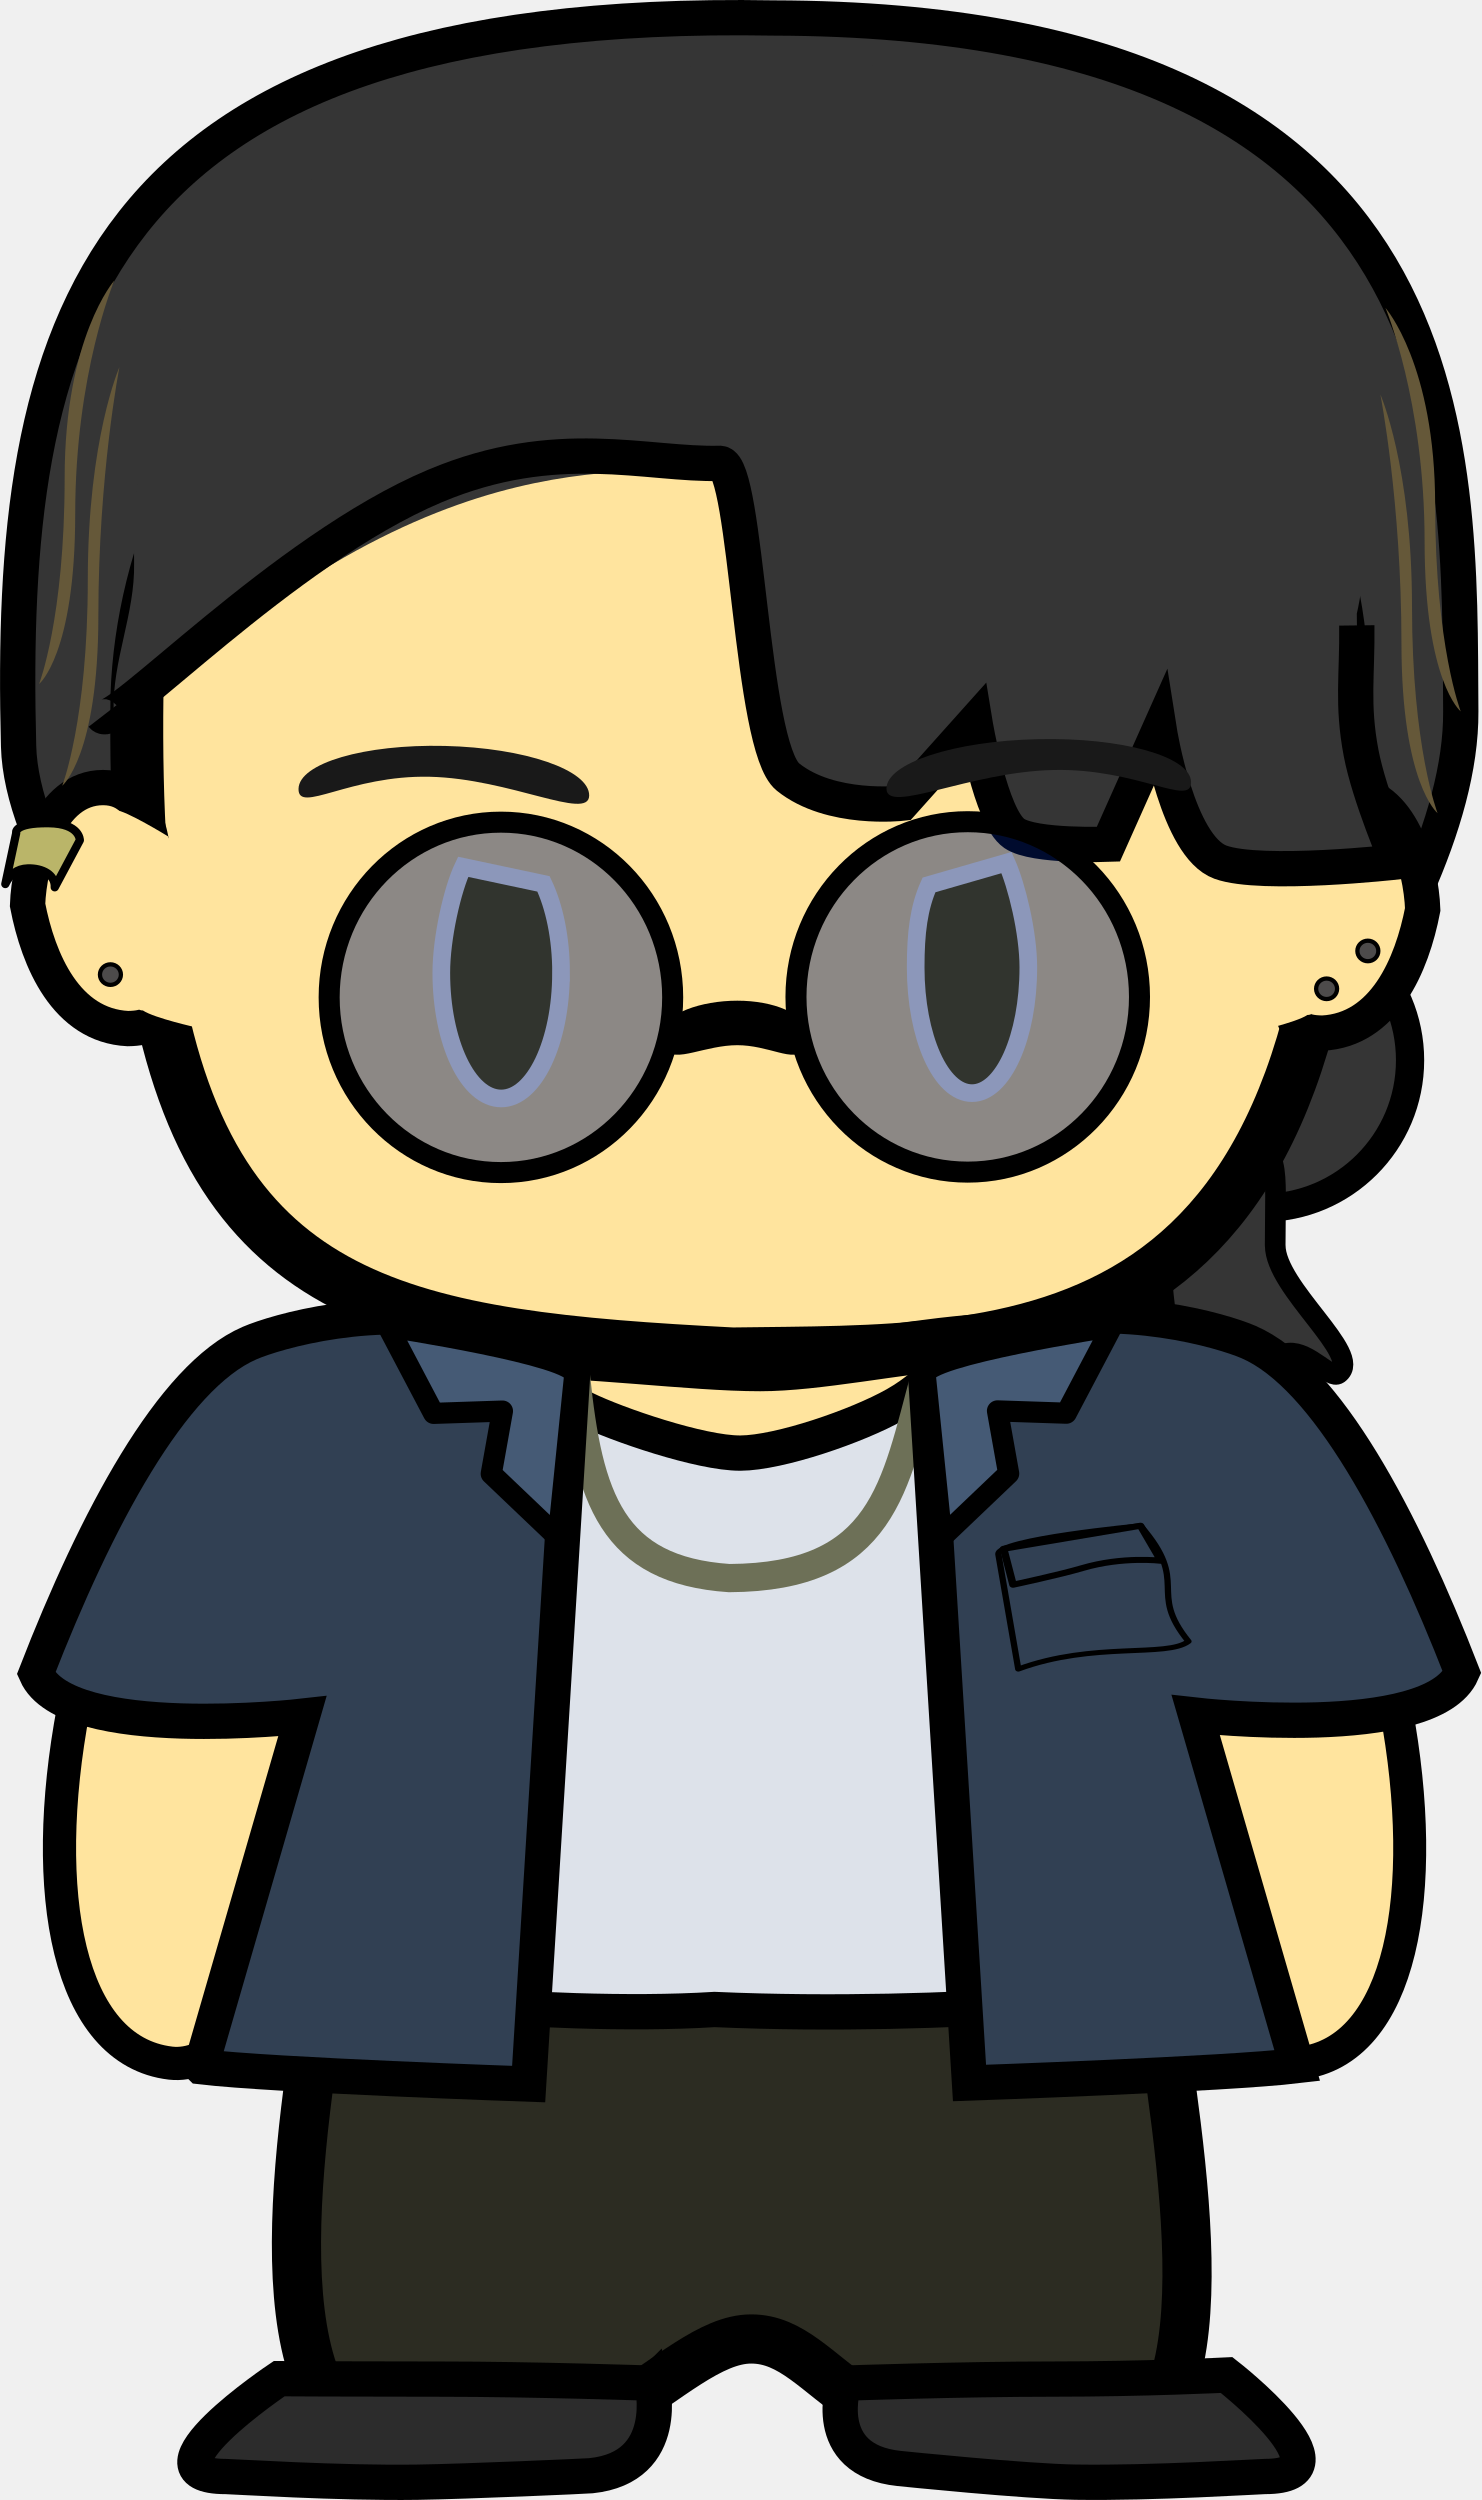
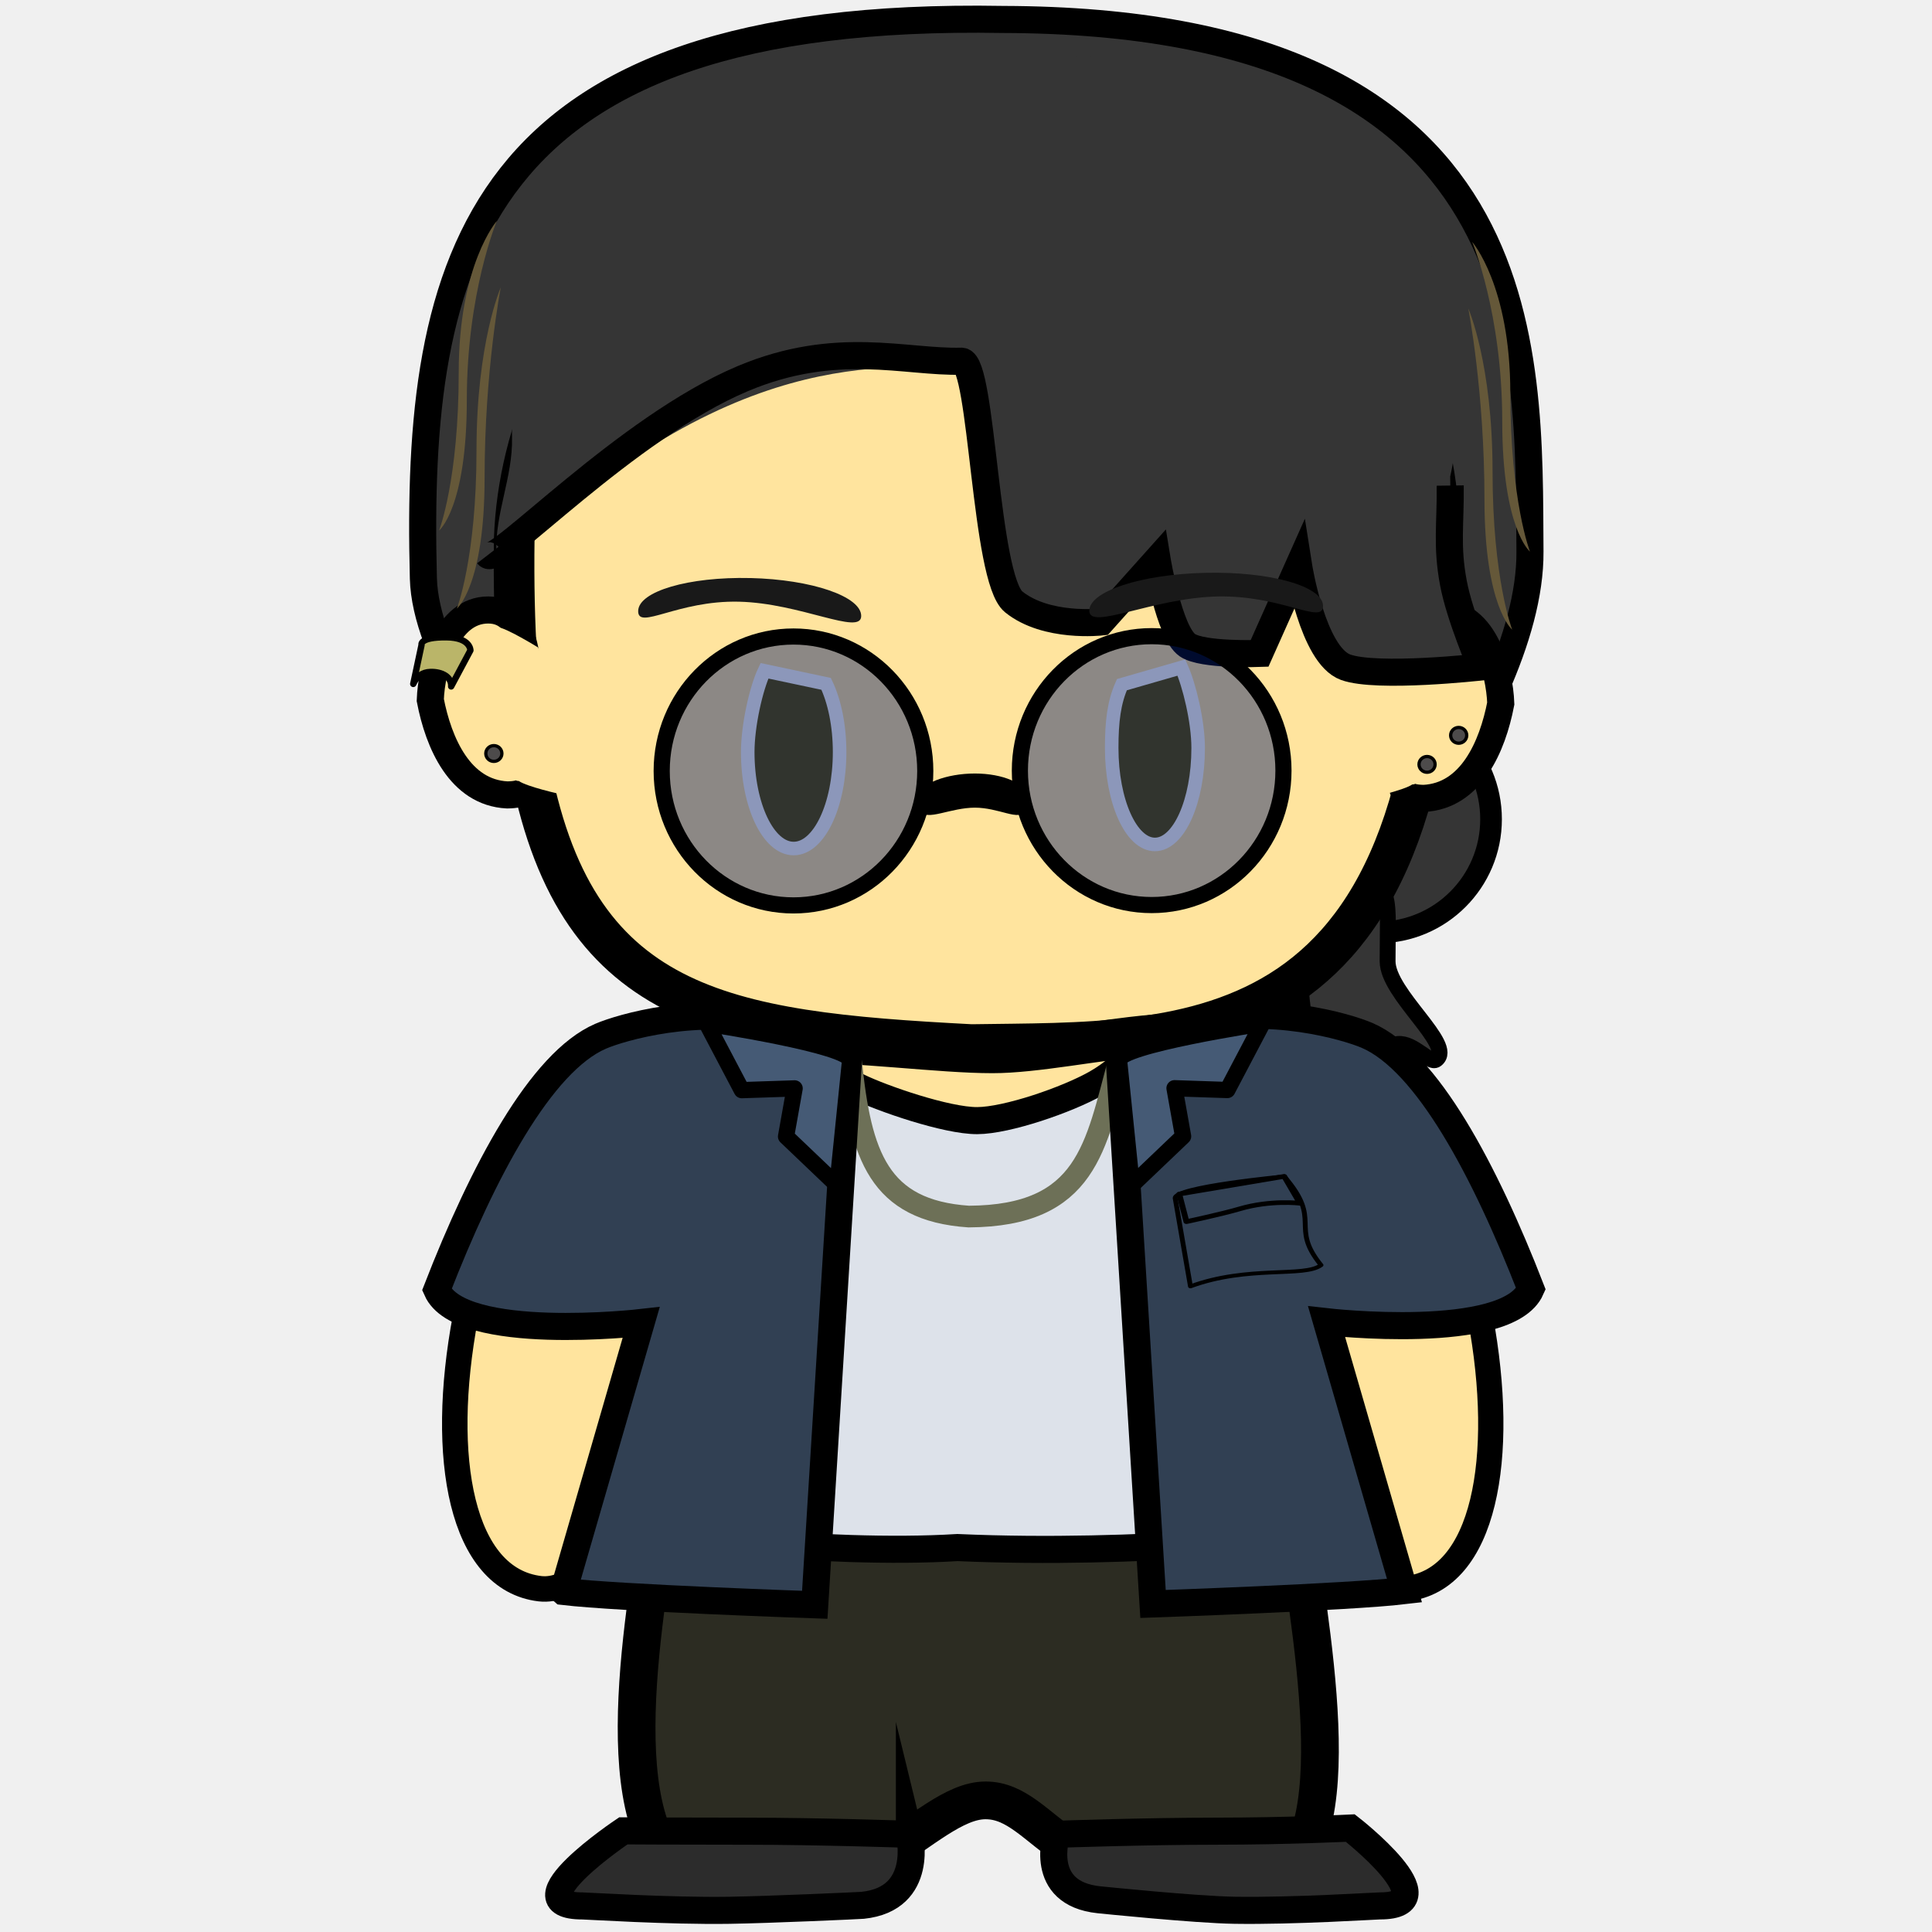
- <svg xmlns="http://www.w3.org/2000/svg" version="1.1" width="41.97" height="70.841" viewBox="0 0 41.97 70.841" id="svg901">
+ <svg xmlns="http://www.w3.org/2000/svg" version="1.1" width="85" height="85" viewBox="0 0 85 85" id="svg901">
  <defs id="defs905" />
-   <g transform="translate(-218.5279,-142.6972)" id="g899">
-     <path id="path1050-1" style="fill:#ffe49e;fill-opacity:1;stroke:#000000;stroke-width:0.941;stroke-linejoin:round;stroke-miterlimit:10;stroke-dasharray:none;stroke-opacity:1" d="m 220.607,191.131 c -0.981,5.199 -0.155,9.687 2.756,10.028 2.219,0.26 5.096,-4.743 5.096,-9.857 0,-1.959 1.362,-5.603 1.427,-7.471 0.105,-3.008 0.508,-3.517 -2.598,-3.069 -3.126,0.451 -5.737,5.368 -6.681,10.369 z" />
-     <path d="m 251.309,198.926 c 0.625,4.641 2.237,13.013 -1.745,13.31 -6.909,0.516 -7.468,-3.261 -9.75,-3.261 -2.281,0 -4.804,4.587 -10.212,3.219 -3.932,-0.995 -2.571,-8.993 -1.843,-13.674" data-paper-data="{&quot;origPos&quot;:null,&quot;index&quot;:null}" fill="#22262c" stroke="#000000" stroke-width="1.394" id="path871" style="mix-blend-mode:normal;fill:#2c2c22;fill-opacity:1;fill-rule:nonzero;stroke-linecap:butt;stroke-linejoin:miter;stroke-miterlimit:10;stroke-dasharray:none;stroke-dashoffset:0" />
-     <path d="m 259.921,162.857 c 0.043,6.276 -8.276,15.467 -8.276,15.467 -6.09,3.038 -15.943,2.518 -21.989,0.96 0,0 -10.457,-9.903 -10.601,-15.437 -0.305,-11.731 1.808,-20.988 21.407,-20.64 19.925,0.054 19.408,12.179 19.459,19.651 z" data-paper-data="{&quot;index&quot;:null}" fill="#353535" stroke="#000000" stroke-width="1" id="path877" style="mix-blend-mode:normal;fill-rule:nonzero;stroke-linecap:butt;stroke-linejoin:miter;stroke-miterlimit:10;stroke-dasharray:none;stroke-dashoffset:0" />
-     <path id="path1329" style="fill:#353535;fill-opacity:1;stroke:#000000;stroke-width:0.8;stroke-linejoin:round;stroke-miterlimit:4;stroke-dasharray:none;stroke-opacity:1" d="m 258.484,172.741 a 4.182,4.182 0 0 1 -4.182,4.182 4.182,4.182 0 0 1 -4.182,-4.182 4.182,4.182 0 0 1 4.182,-4.182 4.182,4.182 0 0 1 4.182,4.182 z" />
-     <path id="path1329-8" style="fill:#353535;fill-opacity:1;stroke:#000000;stroke-width:0.586;stroke-linejoin:round;stroke-miterlimit:4;stroke-dasharray:none;stroke-opacity:1" d="m 254.663,177.987 c 0,1.217 2.502,3.103 1.793,3.632 -0.228,0.17 -0.836,-0.63 -1.41,-0.578 -0.578,0.053 -0.569,0.873 -0.835,1.042 -0.333,0.213 -0.696,-0.404 -1.094,-0.721 -0.179,-0.143 -0.615,1.231 -0.787,1.048 -0.641,-0.683 -0.918,-3.183 -0.918,-4.423 0,-2.31 0.962,-2.859 2.201,-2.859 1.239,0 1.049,0.549 1.049,2.859 z" />
-     <path d="m 239.286,181.063 c -9.208,-0.481 -14.701,-1.277 -16.352,-10.536 -0.392,-2.199 -0.567,-4.875 -0.525,-8.137 0.284,-8.178 7.65,-16.327 17.591,-16.327 10.014,0 16.503,8.429 16.575,16.174 0.178,19.359 -9.209,18.709 -17.289,18.826 z" data-paper-data="{&quot;index&quot;:null}" fill="#ffe49e" stroke="#000000" stroke-width="1.5" id="path879" style="mix-blend-mode:normal;fill:#ffe49e;fill-opacity:1;fill-rule:nonzero;stroke-linecap:butt;stroke-linejoin:miter;stroke-miterlimit:10;stroke-dasharray:none;stroke-dashoffset:0" />
-     <g id="g971-5" transform="matrix(-1,0,0,1,478.1515,0.1280181)">
+   <g transform="translate(-218.5279,-142.6971)" id="g899">
+     <path id="path1050-1" style="fill:#ffe49e;fill-opacity:1;stroke:#000000;stroke-width:1.12;stroke-linejoin:round;stroke-miterlimit:10;stroke-dasharray:none;stroke-opacity:1" d="m 239.005,200.647 c -1.169,6.194 -0.184,11.54 3.283,11.947 2.643,0.31 6.071,-5.651 6.071,-11.743 0,-2.334 1.623,-6.675 1.7,-8.901 0.125,-3.583 0.606,-4.19 -3.094,-3.656 -3.724,0.537 -6.835,6.395 -7.959,12.353 z" />
+     <path d="m 275.581,209.934 c 0.745,5.528 2.665,15.502 -2.079,15.857 -8.231,0.615 -8.897,-3.885 -11.615,-3.885 -2.718,0 -5.723,5.464 -12.166,3.834 -4.685,-1.185 -3.063,-10.714 -2.195,-16.291" data-paper-data="{&quot;origPos&quot;:null,&quot;index&quot;:null}" fill="#22262c" stroke="#000000" stroke-width="1.66" id="path871" style="mix-blend-mode:normal;fill:#2c2c22;fill-opacity:1;fill-rule:nonzero;stroke-linecap:butt;stroke-linejoin:miter;stroke-miterlimit:10;stroke-dasharray:none;stroke-dashoffset:0" />
+     <path d="m 285.84,166.964 c 0.051,7.477 -9.86,18.426 -9.86,18.426 -7.255,3.62 -18.993,2.999 -26.196,1.143 0,0 -12.457,-11.798 -12.629,-18.391 -0.364,-13.975 2.155,-25.003 25.503,-24.589 23.736,0.065 23.121,14.509 23.182,23.41 z" data-paper-data="{&quot;index&quot;:null}" fill="#353535" stroke="#000000" stroke-width="1.191" id="path877" style="mix-blend-mode:normal;fill-rule:nonzero;stroke-linecap:butt;stroke-linejoin:miter;stroke-miterlimit:10;stroke-dasharray:none;stroke-dashoffset:0" />
+     <path id="path1329" style="fill:#353535;fill-opacity:1;stroke:#000000;stroke-width:0.953;stroke-linejoin:round;stroke-miterlimit:4;stroke-dasharray:none;stroke-opacity:1" d="m 284.128,178.739 a 4.982,4.982 0 0 1 -4.982,4.982 4.982,4.982 0 0 1 -4.982,-4.982 4.982,4.982 0 0 1 4.982,-4.982 4.982,4.982 0 0 1 4.982,4.982 z" />
+     <path id="path1329-8" style="fill:#353535;fill-opacity:1;stroke:#000000;stroke-width:0.698;stroke-linejoin:round;stroke-miterlimit:4;stroke-dasharray:none;stroke-opacity:1" d="m 279.576,184.989 c 0,1.45 2.981,3.697 2.136,4.327 -0.272,0.203 -0.995,-0.751 -1.68,-0.688 -0.689,0.063 -0.678,1.04 -0.994,1.242 -0.397,0.253 -0.83,-0.482 -1.304,-0.859 -0.214,-0.17 -0.732,1.466 -0.937,1.248 -0.764,-0.814 -1.093,-3.792 -1.093,-5.269 0,-2.752 1.146,-3.406 2.622,-3.406 1.476,0 1.25,0.655 1.25,3.406 z" />
+     <path d="m 261.257,188.653 c -10.969,-0.573 -17.514,-1.521 -19.48,-12.552 -0.467,-2.619 -0.676,-5.807 -0.625,-9.694 0.338,-9.743 9.113,-19.451 20.956,-19.451 11.93,0 19.661,10.042 19.746,19.269 0.213,23.063 -10.97,22.289 -20.597,22.427 z" data-paper-data="{&quot;index&quot;:null}" fill="#ffe49e" stroke="#000000" stroke-width="1.787" id="path879" style="mix-blend-mode:normal;fill:#ffe49e;fill-opacity:1;fill-rule:nonzero;stroke-linecap:butt;stroke-linejoin:miter;stroke-miterlimit:10;stroke-dasharray:none;stroke-dashoffset:0" />
+     <g id="g971-5" transform="matrix(-1.191325,0,0,1.191325,545.8238,-26.89896)">
      <path d="m 222.15,171.844 c -1.745,-0.088 -2.534,-1.913 -2.841,-3.504 0.043,-1.217 0.617,-3.326 2.139,-3.326 1.534,0 1.482,2.278 1.472,3.431 -0.025,2.747 0.467,3.381 -0.77,3.399 z" data-paper-data="{&quot;index&quot;:null}" fill="#ffe49e" stroke="#000000" stroke-width="0.226" id="path879-9-3" style="mix-blend-mode:normal;fill-rule:nonzero;stroke-width:1;stroke-linecap:butt;stroke-linejoin:miter;stroke-miterlimit:10;stroke-dasharray:none;stroke-dashoffset:0" />
      <path id="path966-7" style="fill:#ffe49e;fill-opacity:1;stroke:none;stroke-width:1;stroke-linejoin:round;stroke-miterlimit:10;stroke-dasharray:none" transform="rotate(-1.660282)" d="m 218.799,174.387 c 0,0.725 0.235,3.848 0.235,3.848 0,0 -1.202,-0.303 -1.514,-0.528 -0.53,0 -0.687,-1.765 -0.687,-3.214 0,-1.449 -0.449,-2.48 0.081,-2.48 0.265,0 1.457,0.781 1.457,0.781 0,0 0.427,0.869 0.427,1.593 z" />
    </g>
-     <path d="m 256.975,160.085 c 0.016,1.334 0.01,3.158 0.124,4.487 0.094,1.09 0.992,2.355 0.992,2.355 0,0 -4,0.295 -5.135,-0.075 -1.002,-0.326 -1.955,-2.672 -1.955,-2.672 l -1.068,2.106 c 0,0 -1.963,0.254 -2.555,-0.151 -0.662,-0.454 -1.228,-2.442 -1.228,-2.442 l -2.062,1.43 c 0,0 -1.412,0.725 -2.871,-0.363 -0.884,-0.66 -1.665,-8.882 -2.28,-8.933 -2.08,0.642 -7.712,-1.306 -16.869,7.416 -0.252,-0.614 -0.305,0.112 -0.32,-0.383 -0.042,-1.445 0.607,-2.757 0.58,-4.202 -0.111,-5.762 2.212,-13.925 18.065,-14.169 20.486,-0.315 16.582,15.596 16.582,15.596 z" data-paper-data="{&quot;index&quot;:null}" fill="#353535" stroke="#000000" stroke-width="0" id="path881" style="mix-blend-mode:normal;fill-rule:nonzero;stroke-linecap:butt;stroke-linejoin:miter;stroke-miterlimit:10;stroke-dasharray:none;stroke-dashoffset:0" />
-     <path d="m 256.975,160.419 c 0.017,1.409 -0.141,2.228 0.121,3.612 0.233,1.229 1.033,3.087 1.033,3.087 0,0 -3.86,0.433 -5.018,0.01 -1.215,-0.444 -1.734,-3.739 -1.734,-3.739 l -1.443,3.231 c 0,0 -2.103,0.08 -2.664,-0.305 -0.678,-0.464 -1.119,-3.163 -1.119,-3.163 l -2.062,2.305 c 0,0 -2.026,0.232 -3.233,-0.742 -1.066,-0.861 -1.153,-8.824 -1.918,-8.888 -2.086,0.056 -4.63,-0.812 -8.086,0.642 -4.32,1.819 -9.099,6.928 -9.417,6.516" data-paper-data="{&quot;index&quot;:null}" fill="none" stroke="#000000" stroke-width="1" id="path883" style="mix-blend-mode:normal;fill-rule:nonzero;stroke-linecap:butt;stroke-linejoin:miter;stroke-miterlimit:10;stroke-dasharray:none;stroke-dashoffset:0" />
-     <path d="m 234.425,170.262 c 0,1.968 -0.76,3.562 -1.696,3.562 -0.937,0 -1.696,-1.595 -1.696,-3.562 0,-0.984 0.311,-2.357 0.618,-3.002 l 2.278,0.483 c 0.307,0.645 0.497,1.535 0.497,2.519 z" data-paper-data="{&quot;index&quot;:null}" fill="#004459" stroke="#ffffff" stroke-width="0.5" id="path885" style="mix-blend-mode:normal;fill:#594b00;fill-opacity:1;fill-rule:nonzero;stroke-linecap:butt;stroke-linejoin:miter;stroke-miterlimit:10;stroke-dasharray:none;stroke-dashoffset:0" />
-     <path d="m 247.667,170.111 c 0,1.968 -0.715,3.562 -1.596,3.562 -0.882,0 -1.596,-1.595 -1.596,-3.562 0,-0.984 0.088,-1.693 0.377,-2.338 l 2.197,-0.634 c 0.289,0.645 0.618,1.988 0.618,2.972 z" data-paper-data="{&quot;index&quot;:null}" fill="#004459" stroke="#ffffff" stroke-width="0.5" id="path887" style="mix-blend-mode:normal;fill:#594b00;fill-opacity:1;fill-rule:nonzero;stroke-linecap:butt;stroke-linejoin:miter;stroke-miterlimit:10;stroke-dasharray:none;stroke-dashoffset:0" />
-     <path d="m 231.128,163.834 c 2.274,0.053 4.108,0.684 4.095,1.409 -0.013,0.725 -2.24,-0.482 -4.514,-0.535 -2.274,-0.053 -3.735,1.067 -3.722,0.342 0.013,-0.725 1.867,-1.269 4.141,-1.216 z" data-paper-data="{&quot;index&quot;:null}" fill="#191919" stroke="#000000" stroke-width="0.466" id="path891" style="mix-blend-mode:normal;fill-rule:nonzero;stroke:none;stroke-linecap:butt;stroke-linejoin:miter;stroke-miterlimit:10;stroke-dasharray:none;stroke-dashoffset:0" />
-     <path d="m 237.004,210.227 c 0,0 0.584,2.384 -1.73,2.623 -0.116,0.012 -3.47,0.162 -4.916,0.184 -2.235,0.034 -5.252,-0.161 -5.433,-0.161 -2.632,0 1.514,-2.773 1.514,-2.773 0,0 1.949,0.013 4.58,0.013 2.632,0 5.984,0.115 5.984,0.115 z" data-paper-data="{&quot;index&quot;:null}" fill="#442710" stroke="#000000" stroke-width="1" id="path893" style="mix-blend-mode:normal;fill:#2c2c2c;fill-opacity:1;fill-rule:nonzero;stroke-linecap:butt;stroke-linejoin:miter;stroke-miterlimit:10;stroke-dasharray:none;stroke-dashoffset:0" />
-     <path d="m 248.357,210.112 c 2.601,0 4.929,-0.115 4.929,-0.115 0,0 3.696,2.875 1.095,2.875 -0.179,0 -3.161,0.195 -5.369,0.161 -1.429,-0.022 -4.89,-0.376 -5.005,-0.388 -2.286,-0.239 -1.564,-2.418 -1.564,-2.418 0,0 3.313,-0.115 5.914,-0.115 z" data-paper-data="{&quot;index&quot;:null}" fill="#442710" stroke="#000000" stroke-width="1" id="path895" style="mix-blend-mode:normal;fill:#2c2c2c;fill-opacity:1;fill-rule:nonzero;stroke-linecap:butt;stroke-linejoin:miter;stroke-miterlimit:10;stroke-dasharray:none;stroke-dashoffset:0" />
-     <path d="m 247.938,163.642 c -2.383,0.053 -4.305,0.684 -4.291,1.409 0.013,0.725 2.347,-0.482 4.731,-0.535 2.383,-0.053 3.914,1.067 3.901,0.342 -0.013,-0.725 -1.956,-1.269 -4.34,-1.216 z" data-paper-data="{&quot;index&quot;:null}" fill="#191919" stroke="#000000" stroke-width="0.477" id="path891-2" style="mix-blend-mode:normal;fill-rule:nonzero;stroke:none;stroke-linecap:butt;stroke-linejoin:miter;stroke-miterlimit:10;stroke-dasharray:none;stroke-dashoffset:0" />
-     <g id="g971">
+     <path d="m 282.331,163.662 c 0.019,1.589 0.012,3.762 0.148,5.345 0.112,1.299 1.182,2.806 1.182,2.806 0,0 -4.765,0.351 -6.117,-0.089 -1.194,-0.389 -2.329,-3.183 -2.329,-3.183 l -1.272,2.509 c 0,0 -2.339,0.302 -3.044,-0.18 -0.788,-0.54 -1.463,-2.909 -1.463,-2.909 l -2.457,1.704 c 0,0 -1.682,0.864 -3.42,-0.433 -1.053,-0.786 -1.984,-10.582 -2.716,-10.642 -2.479,0.765 -9.188,-1.556 -20.097,8.835 -0.301,-0.732 -0.364,0.134 -0.381,-0.456 -0.05,-1.721 0.724,-3.285 0.69,-5.006 -0.132,-6.864 2.635,-16.59 21.521,-16.88 24.406,-0.376 19.754,18.58 19.754,18.58 z" data-paper-data="{&quot;index&quot;:null}" fill="#353535" stroke="#000000" stroke-width="0" id="path881" style="mix-blend-mode:normal;fill-rule:nonzero;stroke-linecap:butt;stroke-linejoin:miter;stroke-miterlimit:10;stroke-dasharray:none;stroke-dashoffset:0" />
+     <path d="m 282.331,164.059 c 0.021,1.678 -0.169,2.654 0.144,4.303 0.277,1.465 1.231,3.677 1.231,3.677 0,0 -4.599,0.516 -5.979,0.012 -1.447,-0.529 -2.065,-4.454 -2.065,-4.454 l -1.719,3.849 c 0,0 -2.505,0.096 -3.174,-0.363 -0.807,-0.553 -1.333,-3.768 -1.333,-3.768 l -2.457,2.746 c 0,0 -2.414,0.277 -3.852,-0.884 -1.27,-1.026 -1.373,-10.513 -2.285,-10.588 -2.485,0.067 -5.516,-0.968 -9.633,0.765 -5.147,2.167 -10.84,8.253 -11.219,7.763" data-paper-data="{&quot;index&quot;:null}" fill="none" stroke="#000000" stroke-width="1.191" id="path883" style="mix-blend-mode:normal;fill-rule:nonzero;stroke-linecap:butt;stroke-linejoin:miter;stroke-miterlimit:10;stroke-dasharray:none;stroke-dashoffset:0" />
+     <path d="m 255.467,175.785 c 0,2.344 -0.905,4.244 -2.021,4.244 -1.116,0 -2.021,-1.9 -2.021,-4.244 0,-1.172 0.37,-2.808 0.736,-3.576 l 2.714,0.575 c 0.366,0.768 0.592,1.829 0.592,3.001 z" data-paper-data="{&quot;index&quot;:null}" fill="#004459" stroke="#ffffff" stroke-width="0.596" id="path885" style="mix-blend-mode:normal;fill:#594b00;fill-opacity:1;fill-rule:nonzero;stroke-linecap:butt;stroke-linejoin:miter;stroke-miterlimit:10;stroke-dasharray:none;stroke-dashoffset:0" />
+     <path d="m 271.242,175.605 c 0,2.344 -0.852,4.244 -1.902,4.244 -1.05,0 -1.902,-1.9 -1.902,-4.244 0,-1.172 0.104,-2.017 0.449,-2.785 l 2.618,-0.755 c 0.344,0.768 0.737,2.368 0.737,3.54 z" data-paper-data="{&quot;index&quot;:null}" fill="#004459" stroke="#ffffff" stroke-width="0.596" id="path887" style="mix-blend-mode:normal;fill:#594b00;fill-opacity:1;fill-rule:nonzero;stroke-linecap:butt;stroke-linejoin:miter;stroke-miterlimit:10;stroke-dasharray:none;stroke-dashoffset:0" />
+     <path d="m 251.538,168.128 c 2.71,0.064 4.894,0.815 4.879,1.678 -0.015,0.863 -2.668,-0.574 -5.378,-0.637 -2.709,-0.063 -4.449,1.271 -4.434,0.408 0.015,-0.864 2.224,-1.512 4.933,-1.448 z" data-paper-data="{&quot;index&quot;:null}" fill="#191919" stroke="#000000" stroke-width="0.555" id="path891" style="mix-blend-mode:normal;fill-rule:nonzero;stroke:none;stroke-linecap:butt;stroke-linejoin:miter;stroke-miterlimit:10;stroke-dasharray:none;stroke-dashoffset:0" />
+     <path d="m 258.539,223.398 c 0,0 0.695,2.84 -2.061,3.125 -0.138,0.014 -4.134,0.193 -5.857,0.219 -2.662,0.041 -6.256,-0.192 -6.472,-0.192 -3.135,0 1.804,-3.303 1.804,-3.303 0,0 2.322,0.015 5.457,0.015 3.135,0 7.129,0.137 7.129,0.137 z" data-paper-data="{&quot;index&quot;:null}" fill="#442710" stroke="#000000" stroke-width="1.191" id="path893" style="mix-blend-mode:normal;fill:#2c2c2c;fill-opacity:1;fill-rule:nonzero;stroke-linecap:butt;stroke-linejoin:miter;stroke-miterlimit:10;stroke-dasharray:none;stroke-dashoffset:0" />
+     <path d="m 272.064,223.261 c 3.099,0 5.871,-0.137 5.871,-0.137 0,0 4.403,3.425 1.305,3.425 -0.213,0 -3.765,0.233 -6.397,0.192 -1.703,-0.026 -5.826,-0.448 -5.963,-0.462 -2.724,-0.285 -1.863,-2.881 -1.863,-2.881 0,0 3.947,-0.137 7.046,-0.137 z" data-paper-data="{&quot;index&quot;:null}" fill="#442710" stroke="#000000" stroke-width="1.191" id="path895" style="mix-blend-mode:normal;fill:#2c2c2c;fill-opacity:1;fill-rule:nonzero;stroke-linecap:butt;stroke-linejoin:miter;stroke-miterlimit:10;stroke-dasharray:none;stroke-dashoffset:0" />
+     <path d="m 271.565,167.899 c -2.839,0.064 -5.128,0.815 -5.112,1.678 0.016,0.864 2.796,-0.574 5.636,-0.637 2.839,-0.063 4.663,1.271 4.647,0.407 -0.016,-0.863 -2.331,-1.512 -5.17,-1.448 z" data-paper-data="{&quot;index&quot;:null}" fill="#191919" stroke="#000000" stroke-width="0.568" id="path891-2" style="mix-blend-mode:normal;fill-rule:nonzero;stroke:none;stroke-linecap:butt;stroke-linejoin:miter;stroke-miterlimit:10;stroke-dasharray:none;stroke-dashoffset:0" />
+     <g id="g971" transform="matrix(1.191325,0,0,1.191325,-23.8098,-27.05147)">
      <path d="m 222.15,171.844 c -1.745,-0.088 -2.534,-1.913 -2.841,-3.504 0.043,-1.217 0.617,-3.326 2.139,-3.326 1.534,0 1.482,2.278 1.472,3.431 -0.025,2.747 0.467,3.381 -0.77,3.399 z" data-paper-data="{&quot;index&quot;:null}" fill="#ffe49e" stroke="#000000" stroke-width="0.226" id="path879-9" style="mix-blend-mode:normal;fill-rule:nonzero;stroke-width:1;stroke-linecap:butt;stroke-linejoin:miter;stroke-miterlimit:10;stroke-dasharray:none;stroke-dashoffset:0" />
      <path id="path966" style="fill:#ffe49e;fill-opacity:1;stroke:none;stroke-width:1;stroke-linejoin:round;stroke-miterlimit:10;stroke-dasharray:none" transform="rotate(-1.660282)" d="m 218.799,174.387 c 0,0.725 0.235,3.848 0.235,3.848 0,0 -1.202,-0.303 -1.514,-0.528 -0.53,0 -0.687,-1.765 -0.687,-3.214 0,-1.449 -0.449,-2.48 0.081,-2.48 0.265,0 1.457,0.781 1.457,0.781 0,0 0.427,0.869 0.427,1.593 z" />
    </g>
-     <path id="path1001" style="fill:#655839;fill-opacity:1;stroke:none;stroke-width:1;stroke-linejoin:round;stroke-miterlimit:10;stroke-dasharray:none" d="m 258.539,159.894 c 0,3.983 0.725,5.846 0.725,5.846 0,0 -1.024,-0.839 -1.024,-4.822 0,-3.983 -0.597,-7.041 -0.597,-7.041 0,0 0.896,2.034 0.896,6.017 z" />
-     <path id="path1001-5" style="fill:#655839;fill-opacity:1;stroke:none;stroke-width:1;stroke-linejoin:round;stroke-miterlimit:10;stroke-dasharray:none" d="m 259.195,157.011 c 0,3.983 0.725,5.846 0.725,5.846 0,0 -1.024,-0.839 -1.024,-4.822 0,-3.983 -1.109,-6.614 -1.109,-6.614 0,0 1.408,1.607 1.408,5.59 z" />
-     <path id="path1001-6" style="fill:#655839;fill-opacity:1;stroke:none;stroke-width:1;stroke-linejoin:round;stroke-miterlimit:10;stroke-dasharray:none" d="m 221.016,159.117 c 0,3.983 -0.725,5.846 -0.725,5.846 0,0 1.024,-0.839 1.024,-4.822 0,-3.983 0.597,-7.041 0.597,-7.041 0,0 -0.896,2.034 -0.896,6.017 z" />
-     <path id="path1001-5-8" style="fill:#655839;fill-opacity:1;stroke:none;stroke-width:1;stroke-linejoin:round;stroke-miterlimit:10;stroke-dasharray:none" d="m 220.36,156.234 c 0,3.983 -0.725,5.846 -0.725,5.846 0,0 1.024,-0.839 1.024,-4.822 0,-3.983 1.109,-6.614 1.109,-6.614 0,0 -1.408,1.607 -1.408,5.59 z" />
-     <path id="path1050" style="fill:#ffe49e;fill-opacity:1;stroke:#000000;stroke-width:0.934;stroke-linejoin:round;stroke-miterlimit:10;stroke-dasharray:none;stroke-opacity:1" d="m 258.086,191.131 c 0.967,5.199 0.152,9.687 -2.715,10.028 -2.186,0.26 -4.659,-4.26 -4.659,-9.375 0,-1.959 -1.704,-6.086 -1.769,-7.954 -0.104,-3.008 0.211,-3.051 2.634,-3.069 3.139,-0.023 5.579,5.368 6.509,10.369 z" />
-     <g id="g1108">
+     <path id="path1001" style="fill:#655839;fill-opacity:1;stroke:none;stroke-width:1.191;stroke-linejoin:round;stroke-miterlimit:10;stroke-dasharray:none" d="m 284.194,163.434 c 0,4.745 0.864,6.965 0.864,6.965 0,0 -1.22,-1 -1.22,-5.745 0,-4.745 -0.712,-8.388 -0.712,-8.388 0,0 1.068,2.423 1.068,7.168 z" />
+     <path id="path1001-5" style="fill:#655839;fill-opacity:1;stroke:none;stroke-width:1.191;stroke-linejoin:round;stroke-miterlimit:10;stroke-dasharray:none" d="m 284.976,160 c 0,4.745 0.864,6.965 0.864,6.965 0,0 -1.22,-1 -1.22,-5.745 0,-4.745 -1.322,-7.88 -1.322,-7.88 0,0 1.678,1.915 1.678,6.66 z" />
+     <path id="path1001-6" style="fill:#655839;fill-opacity:1;stroke:none;stroke-width:1.191;stroke-linejoin:round;stroke-miterlimit:10;stroke-dasharray:none" d="m 239.492,162.508 c 0,4.745 -0.864,6.965 -0.864,6.965 0,0 1.22,-1 1.22,-5.745 0,-4.745 0.712,-8.388 0.712,-8.388 0,0 -1.068,2.423 -1.068,7.168 z" />
+     <path id="path1001-5-8" style="fill:#655839;fill-opacity:1;stroke:none;stroke-width:1.191;stroke-linejoin:round;stroke-miterlimit:10;stroke-dasharray:none" d="m 238.71,159.074 c 0,4.745 -0.864,6.965 -0.864,6.965 0,0 1.22,-1 1.22,-5.745 0,-4.745 1.322,-7.88 1.322,-7.88 0,0 -1.678,1.915 -1.678,6.66 z" />
+     <path id="path1050" style="fill:#ffe49e;fill-opacity:1;stroke:#000000;stroke-width:1.112;stroke-linejoin:round;stroke-miterlimit:10;stroke-dasharray:none;stroke-opacity:1" d="m 283.654,200.647 c 1.152,6.194 0.182,11.54 -3.235,11.947 -2.605,0.31 -5.551,-5.076 -5.551,-11.168 0,-2.334 -2.03,-7.25 -2.107,-9.476 -0.124,-3.583 0.252,-3.635 3.138,-3.656 3.739,-0.027 6.646,6.395 7.754,12.353 z" />
+     <g id="g1108" transform="matrix(1.191325,0,0,1.191325,-23.8098,-27.05147)">
      <path d="m 227.76,196.317 c 0,0 -0.142,-7.296 -0.15,-13.12 0.685,-3.492 8.543,-1.827 12.461,-1.827 3.186,0 8.875,-1.89 11.197,0.371 -0.289,5.183 0.101,14.384 0.101,14.384 z" data-paper-data="{&quot;origPos&quot;:null,&quot;index&quot;:null}" fill="#ffe49e" stroke="#000000" stroke-width="1.5" id="path873" style="mix-blend-mode:normal;fill:#ffe49e;fill-opacity:1;fill-rule:nonzero;stroke-linecap:butt;stroke-linejoin:miter;stroke-miterlimit:10;stroke-dasharray:none;stroke-dashoffset:0" />
      <path id="path1053" style="fill:#ffe49e;fill-opacity:1;stroke:none;stroke-width:1;stroke-linejoin:round;stroke-miterlimit:10;stroke-dasharray:none;stroke-opacity:1" transform="rotate(-6.17006)" d="m 231.477,215.467 c 0.163,2.832 -1.601,6.057 -1.601,6.057 l -3.05,-0.673 c 0,0 -0.06,-3.484 -0.06,-7.09 0,-3.606 0.489,-7.058 0.489,-7.058 0.19,-0.088 1.066,-0.028 1.667,-0.042 0.562,-0.014 2.353,0.59 2.353,0.59 0.215,-0.257 -0.15,2.108 0.075,6.018 z" />
      <path id="path1053-5" style="fill:#ffe49e;fill-opacity:1;stroke:none;stroke-width:1.022;stroke-linejoin:round;stroke-miterlimit:10;stroke-dasharray:none;stroke-opacity:1" d="m 226.101,187.945 c -0.305,2.946 0.297,7.57 0.297,7.57 l 2.501,0.022 c 0,0 0.978,-3.801 1.365,-7.547 0.388,-3.745 2.193,-6.915 2.193,-6.915 -0.179,-0.113 -2.715,0.059 -3.311,-0.024 -0.557,-0.077 -1.825,0.378 -1.825,0.378 -0.186,-0.291 -1.221,2.56 -1.221,6.515 z" />
    </g>
-     <path d="m 252.064,199.156 c 0,0 -6.503,0.783 -13.288,0.483 -4.906,0.306 -11.935,-0.598 -11.935,-0.598 l 0.221,-7.397 0.918,-10.574 c 0,0 1.201,-1.166 3.946,-0.486 1.294,0.32 1.873,1.395 3.188,2.04 0.886,0.434 3.263,1.254 4.394,1.249 1.104,-0.005 3.318,-0.767 4.391,-1.374 1.202,-0.68 1.518,-1.5 2.769,-1.91 1.88,-0.615 2.927,-0.242 4.217,-0.219 l 1.1,11.439 z" data-paper-data="{&quot;origPos&quot;:null,&quot;index&quot;:null}" fill="#314053" stroke="#000000" stroke-width="1" id="path875-1-6" style="mix-blend-mode:normal;fill:#dde2ea;fill-opacity:1;fill-rule:nonzero;stroke-linecap:butt;stroke-linejoin:miter;stroke-miterlimit:10;stroke-dasharray:none;stroke-dashoffset:0" />
-     <path style="fill:none;stroke:#6d7057;stroke-width:0.8;stroke-linecap:butt;stroke-linejoin:miter;stroke-miterlimit:4;stroke-dasharray:none;stroke-opacity:1" d="m 234.848,181.682 c 0.355,3.478 1.019,5.506 4.345,5.733 4.388,-0.025 4.685,-2.596 5.552,-5.763" id="path1327" />
-     <g id="g1176">
+     <path d="m 276.481,210.208 c 0,0 -7.748,0.933 -15.83,0.575 -5.845,0.365 -14.219,-0.713 -14.219,-0.713 l 0.263,-8.812 1.093,-12.597 c 0,0 1.431,-1.389 4.701,-0.579 1.542,0.382 2.231,1.662 3.798,2.43 1.056,0.517 3.888,1.494 5.234,1.488 1.315,-0.005 3.953,-0.914 5.231,-1.637 1.432,-0.81 1.808,-1.787 3.299,-2.275 2.24,-0.733 3.487,-0.288 5.024,-0.261 l 1.311,13.628 z" data-paper-data="{&quot;origPos&quot;:null,&quot;index&quot;:null}" fill="#314053" stroke="#000000" stroke-width="1.191" id="path875-1-6" style="mix-blend-mode:normal;fill:#dde2ea;fill-opacity:1;fill-rule:nonzero;stroke-linecap:butt;stroke-linejoin:miter;stroke-miterlimit:10;stroke-dasharray:none;stroke-dashoffset:0" />
+     <path style="fill:none;stroke:#6d7057;stroke-width:0.953;stroke-linecap:butt;stroke-linejoin:miter;stroke-miterlimit:4;stroke-dasharray:none;stroke-opacity:1" d="m 255.971,189.391 c 0.422,4.143 1.214,6.559 5.176,6.83 5.227,-0.031 5.582,-3.093 6.614,-6.866" id="path1327" />
+     <g id="g1176" transform="matrix(1.191325,0,0,1.191325,-23.8098,-27.05147)">
      <path d="m 224.221,201.26 2.876,-9.931 c 0,0 -6.677,0.762 -7.546,-1.211 1.698,-4.37 3.844,-8.412 6.05,-9.363 0.743,-0.321 3.615,-1.166 6.36,-0.486 1.294,0.32 1.511,0.188 2.826,0.833 l -1.279,20.651 c 0,0 -7.236,-0.248 -9.286,-0.492 z" data-paper-data="{&quot;origPos&quot;:null,&quot;index&quot;:null}" fill="#314053" stroke="#000000" stroke-width="1" id="path875" style="mix-blend-mode:normal;fill-rule:nonzero;stroke-linecap:butt;stroke-linejoin:miter;stroke-miterlimit:10;stroke-dasharray:none;stroke-dashoffset:0" />
      <path d="m 255.286,201.23 -2.876,-9.931 c 0,0 6.677,0.762 7.546,-1.211 -1.698,-4.37 -3.844,-8.412 -6.05,-9.363 -0.743,-0.321 -3.615,-1.166 -6.36,-0.486 -1.294,0.32 -1.511,0.188 -2.826,0.833 L 246,201.722 c 0,0 7.236,-0.248 9.286,-0.492 z" data-paper-data="{&quot;origPos&quot;:null,&quot;index&quot;:null}" fill="#314053" stroke="#000000" stroke-width="1" id="path875-9" style="mix-blend-mode:normal;fill-rule:nonzero;stroke-linecap:butt;stroke-linejoin:miter;stroke-miterlimit:10;stroke-dasharray:none;stroke-dashoffset:0" />
    </g>
-     <g id="g1378">
+     <g id="g1378" transform="matrix(1.191325,0,0,1.191325,-23.8098,-27.05147)">
      <ellipse style="fill:#001a66;fill-opacity:0.453;stroke:#000000;stroke-width:0.596;stroke-linejoin:round;stroke-miterlimit:10;stroke-dasharray:none;stroke-opacity:1" id="path1183-1" cx="232.722" cy="170.959" rx="4.867" ry="4.965" />
      <ellipse style="fill:#001a66;fill-opacity:0.453;stroke:#000000;stroke-width:0.596;stroke-linejoin:round;stroke-miterlimit:10;stroke-dasharray:none;stroke-opacity:1" id="path1183-1-7" cx="245.95" cy="170.946" rx="4.867" ry="4.965" />
      <path id="path1225" style="fill:#000000;fill-opacity:1;stroke:#000000;stroke-width:0.6;stroke-linejoin:round;stroke-miterlimit:10;stroke-dasharray:none;stroke-opacity:1" d="m 241.17,172.121 c -1e-5,0.424 -0.783,-0.107 -1.75,-0.107 -0.966,0 -1.9,0.531 -1.9,0.107 0,-0.424 0.934,-0.768 1.9,-0.768 0.966,0 1.75,0.344 1.75,0.768 z" />
    </g>
-     <path id="path1352" style="fill:#455a75;fill-opacity:1;stroke:#000000;stroke-width:0.6;stroke-linejoin:round;stroke-miterlimit:4;stroke-dasharray:none;stroke-opacity:1" d="m 234.813,181.657 -0.469,4.609 -1.896,-1.808 0.317,-1.776 -1.95,0.065 -1.293,-2.455 c 0,0 5.346,0.812 5.291,1.366 z" />
-     <path id="path1352-8" style="fill:#455a75;fill-opacity:1;stroke:#000000;stroke-width:0.6;stroke-linejoin:round;stroke-miterlimit:4;stroke-dasharray:none;stroke-opacity:1" d="m 244.745,181.652 0.469,4.609 1.896,-1.808 -0.317,-1.776 1.95,0.065 1.293,-2.455 c 0,0 -5.346,0.812 -5.291,1.366 z" />
-     <ellipse style="fill:#4d4b4b;fill-opacity:1;stroke:#000000;stroke-width:0.121;stroke-linejoin:round;stroke-miterlimit:4;stroke-dasharray:none;stroke-opacity:1" id="path1380" ry="0.291" rx="0.297" cy="170.314" cx="221.657" />
-     <ellipse style="fill:#4d4b4b;fill-opacity:1;stroke:#000000;stroke-width:0.121;stroke-linejoin:round;stroke-miterlimit:4;stroke-dasharray:none;stroke-opacity:1" id="path1380-3" ry="0.291" rx="0.297" cy="170.716" cx="256.119" />
-     <ellipse style="fill:#4d4b4b;fill-opacity:1;stroke:#000000;stroke-width:0.121;stroke-linejoin:round;stroke-miterlimit:4;stroke-dasharray:none;stroke-opacity:1" id="path1380-9" ry="0.291" rx="0.297" cy="169.644" cx="257.288" />
-     <path id="rect1431" style="fill:#bab569;fill-opacity:1;stroke:#000000;stroke-width:0.234;stroke-linejoin:round;stroke-miterlimit:4;stroke-dasharray:none;stroke-opacity:1" d="m 218.986,166.308 c 0,0 -0.099,-0.296 0.923,-0.284 0.891,0.01 0.881,0.484 0.881,0.484 l -0.711,1.332 c 0.021,-0.348 -0.338,-0.549 -0.768,-0.535 -0.305,0.009 -0.507,0.177 -0.632,0.443 z" />
-     <g id="g1459" transform="matrix(1.258699,0,0,1,-63.85125,0.25)">
+     <path id="path1352" style="fill:#455a75;fill-opacity:1;stroke:#000000;stroke-width:0.715;stroke-linejoin:round;stroke-miterlimit:4;stroke-dasharray:none;stroke-opacity:1" d="m 255.928,189.361 -0.559,5.491 -2.258,-2.154 0.377,-2.116 -2.324,0.077 -1.54,-2.925 c 0,0 6.369,0.967 6.304,1.627 z" />
+     <path id="path1352-8" style="fill:#455a75;fill-opacity:1;stroke:#000000;stroke-width:0.715;stroke-linejoin:round;stroke-miterlimit:4;stroke-dasharray:none;stroke-opacity:1" d="m 267.762,189.355 0.559,5.49 2.258,-2.154 -0.377,-2.116 2.324,0.078 1.54,-2.925 c 0,0 -6.369,0.967 -6.304,1.627 z" />
+     <ellipse style="fill:#4d4b4b;fill-opacity:1;stroke:#000000;stroke-width:0.144;stroke-linejoin:round;stroke-miterlimit:4;stroke-dasharray:none;stroke-opacity:1" id="path1380" ry="0.347" rx="0.354" cy="175.848" cx="240.255" />
+     <ellipse style="fill:#4d4b4b;fill-opacity:1;stroke:#000000;stroke-width:0.144;stroke-linejoin:round;stroke-miterlimit:4;stroke-dasharray:none;stroke-opacity:1" id="path1380-3" ry="0.347" rx="0.354" cy="176.327" cx="281.312" />
+     <ellipse style="fill:#4d4b4b;fill-opacity:1;stroke:#000000;stroke-width:0.144;stroke-linejoin:round;stroke-miterlimit:4;stroke-dasharray:none;stroke-opacity:1" id="path1380-9" ry="0.347" rx="0.354" cy="175.049" cx="282.704" />
+     <path id="rect1431" style="fill:#bab569;fill-opacity:1;stroke:#000000;stroke-width:0.279;stroke-linejoin:round;stroke-miterlimit:4;stroke-dasharray:none;stroke-opacity:1" d="m 237.074,171.075 c 0,0 -0.117,-0.352 1.1,-0.339 1.062,0.011 1.05,0.576 1.05,0.576 l -0.847,1.586 c 0.026,-0.415 -0.402,-0.653 -0.915,-0.638 -0.363,0.008 -0.604,0.211 -0.753,0.527 z" />
+     <g id="g1459" transform="matrix(1.499519,0,0,1.191325,-99.87732,-26.75364)">
      <path id="path1352-8-6" style="fill:#314053;fill-opacity:1;stroke:#000000;stroke-width:0.142;stroke-linejoin:round;stroke-miterlimit:4;stroke-dasharray:none;stroke-opacity:1" d="m 246.818,186.49 0.448,3.253 c 1.687,-0.785 3.351,-0.319 3.831,-0.785 -0.937,-1.451 0.058,-1.628 -1.079,-3.277 0,0 -3.251,0.384 -3.199,0.809 z" />
      <path id="rect1454" style="fill:#314053;fill-opacity:1;stroke:#000000;stroke-width:0.171;stroke-linejoin:round;stroke-miterlimit:4;stroke-dasharray:none;stroke-opacity:1" d="m 246.937,186.334 3.08,-0.653 0.461,0.993 c 0,0 -0.855,-0.133 -1.77,0.207 -0.504,0.188 -1.56,0.472 -1.56,0.472 z" />
    </g>
  </g>
</svg>
